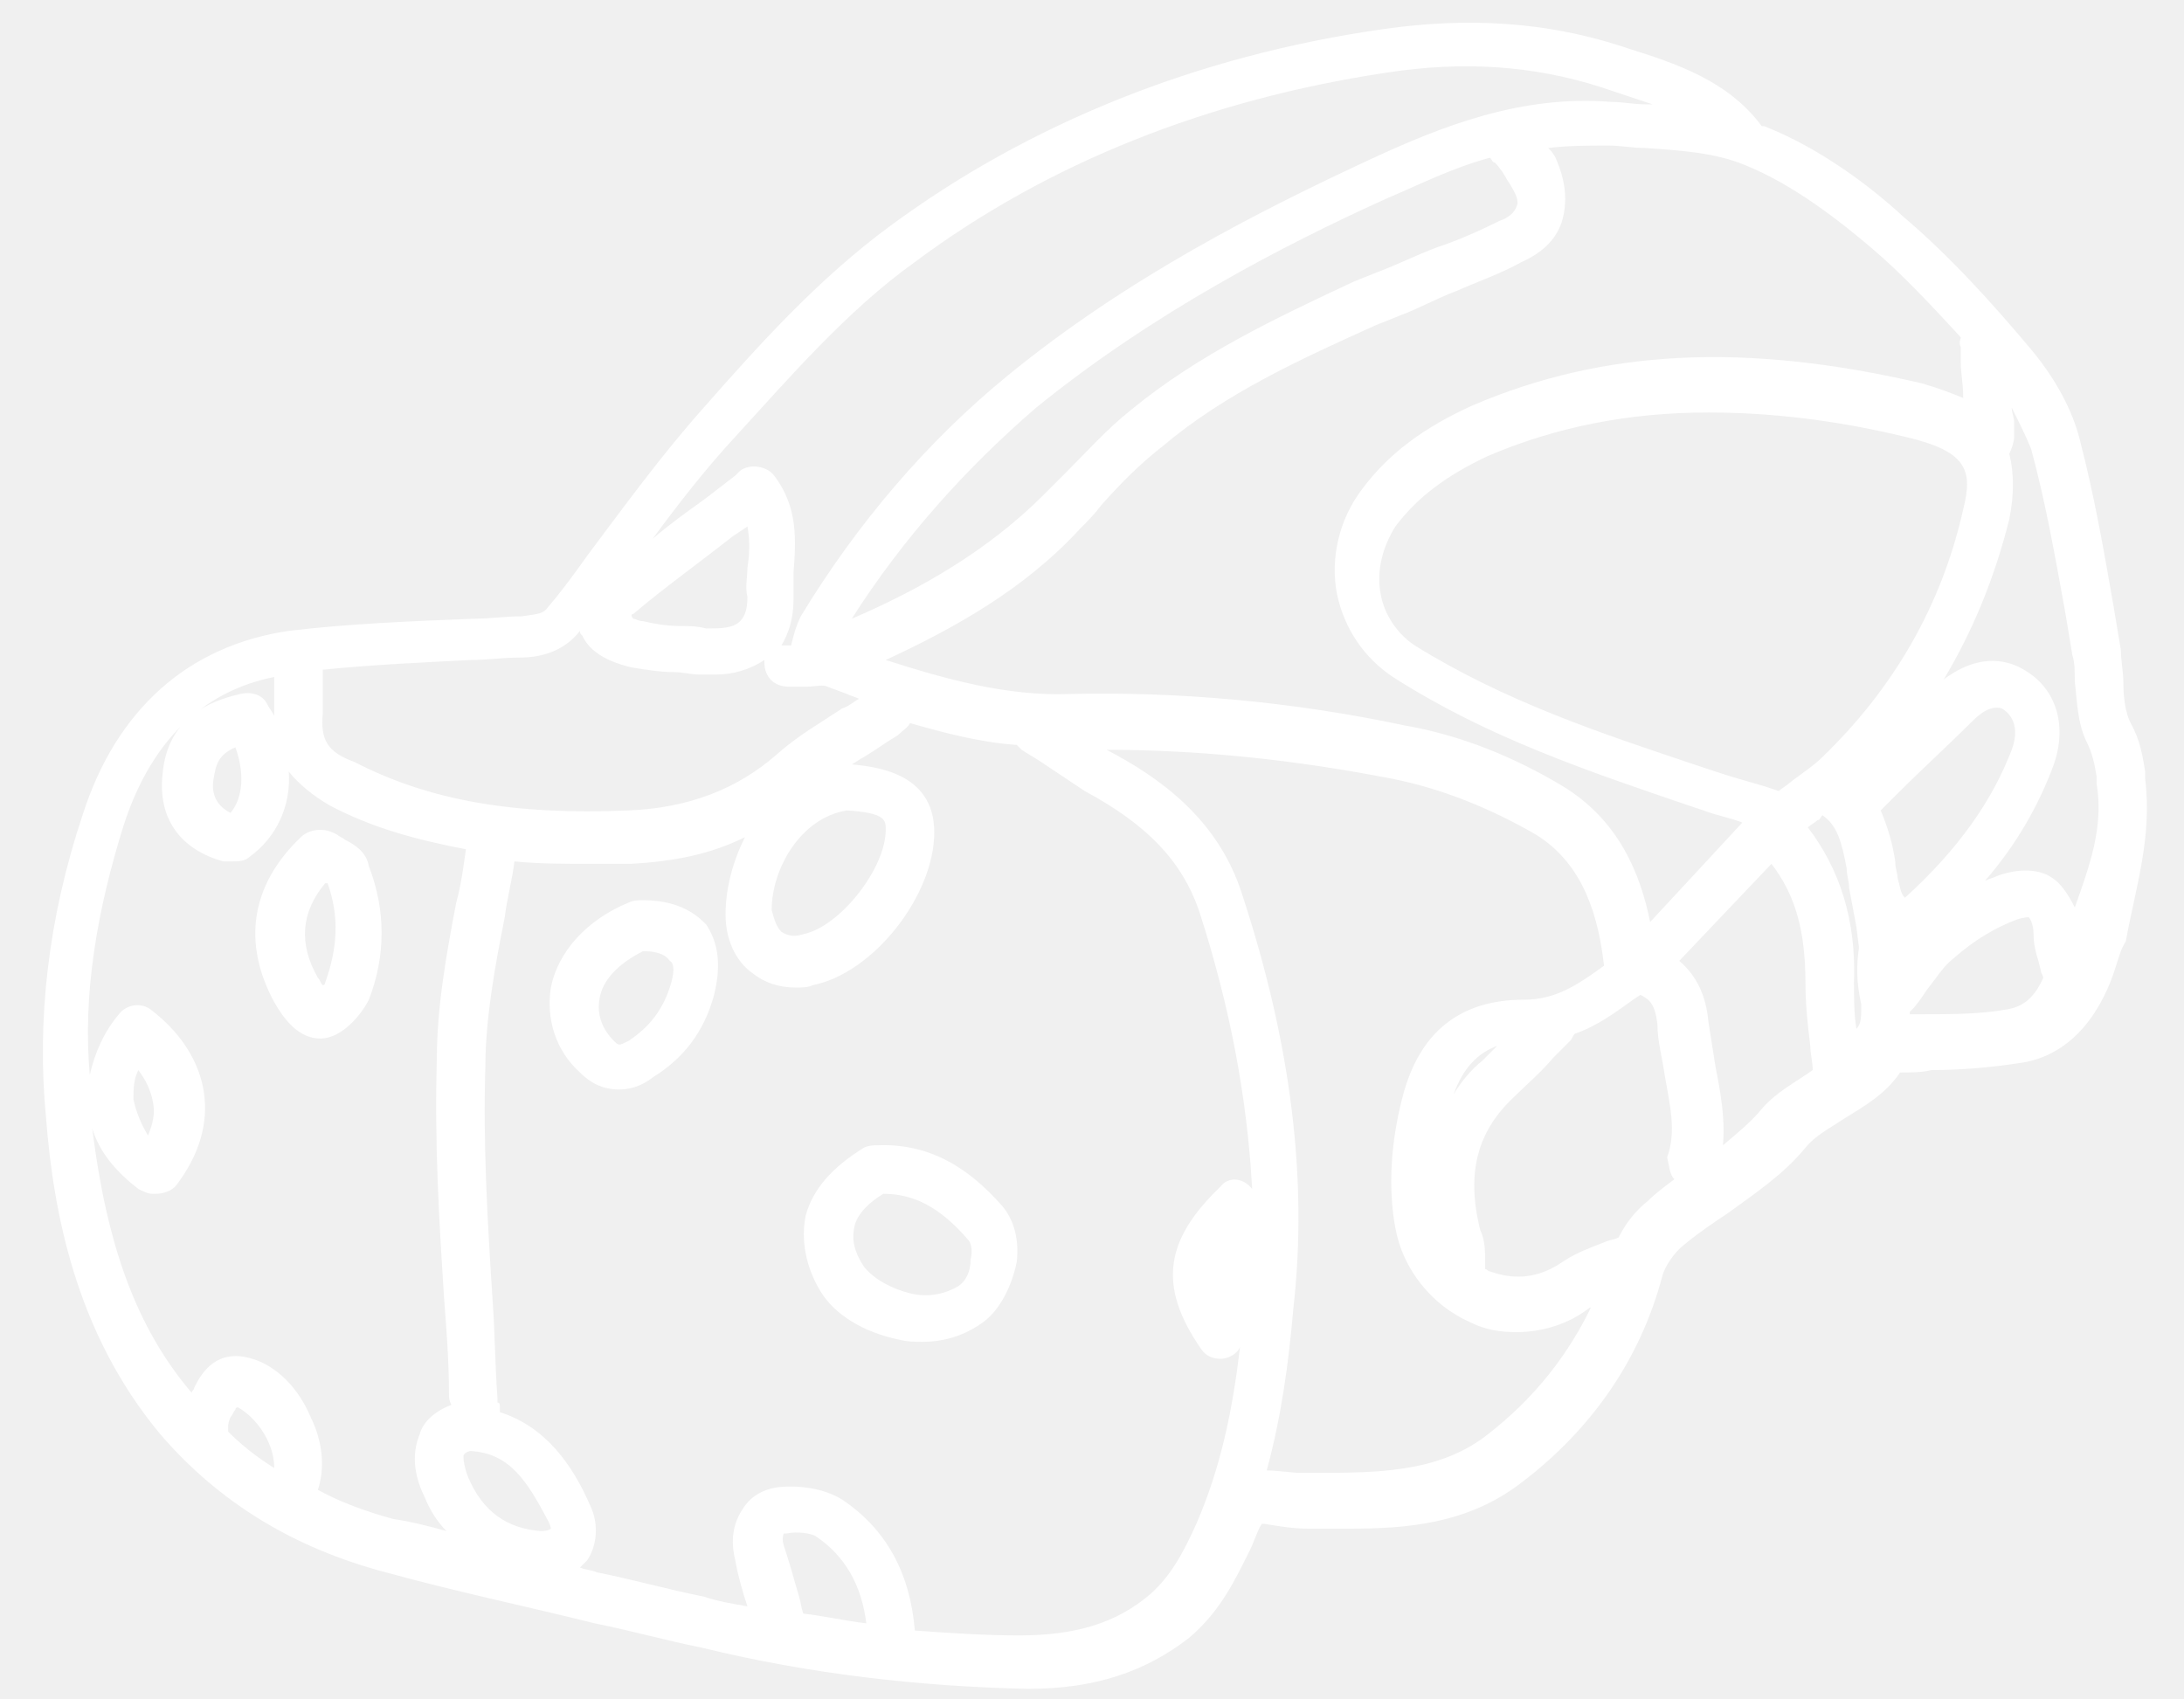
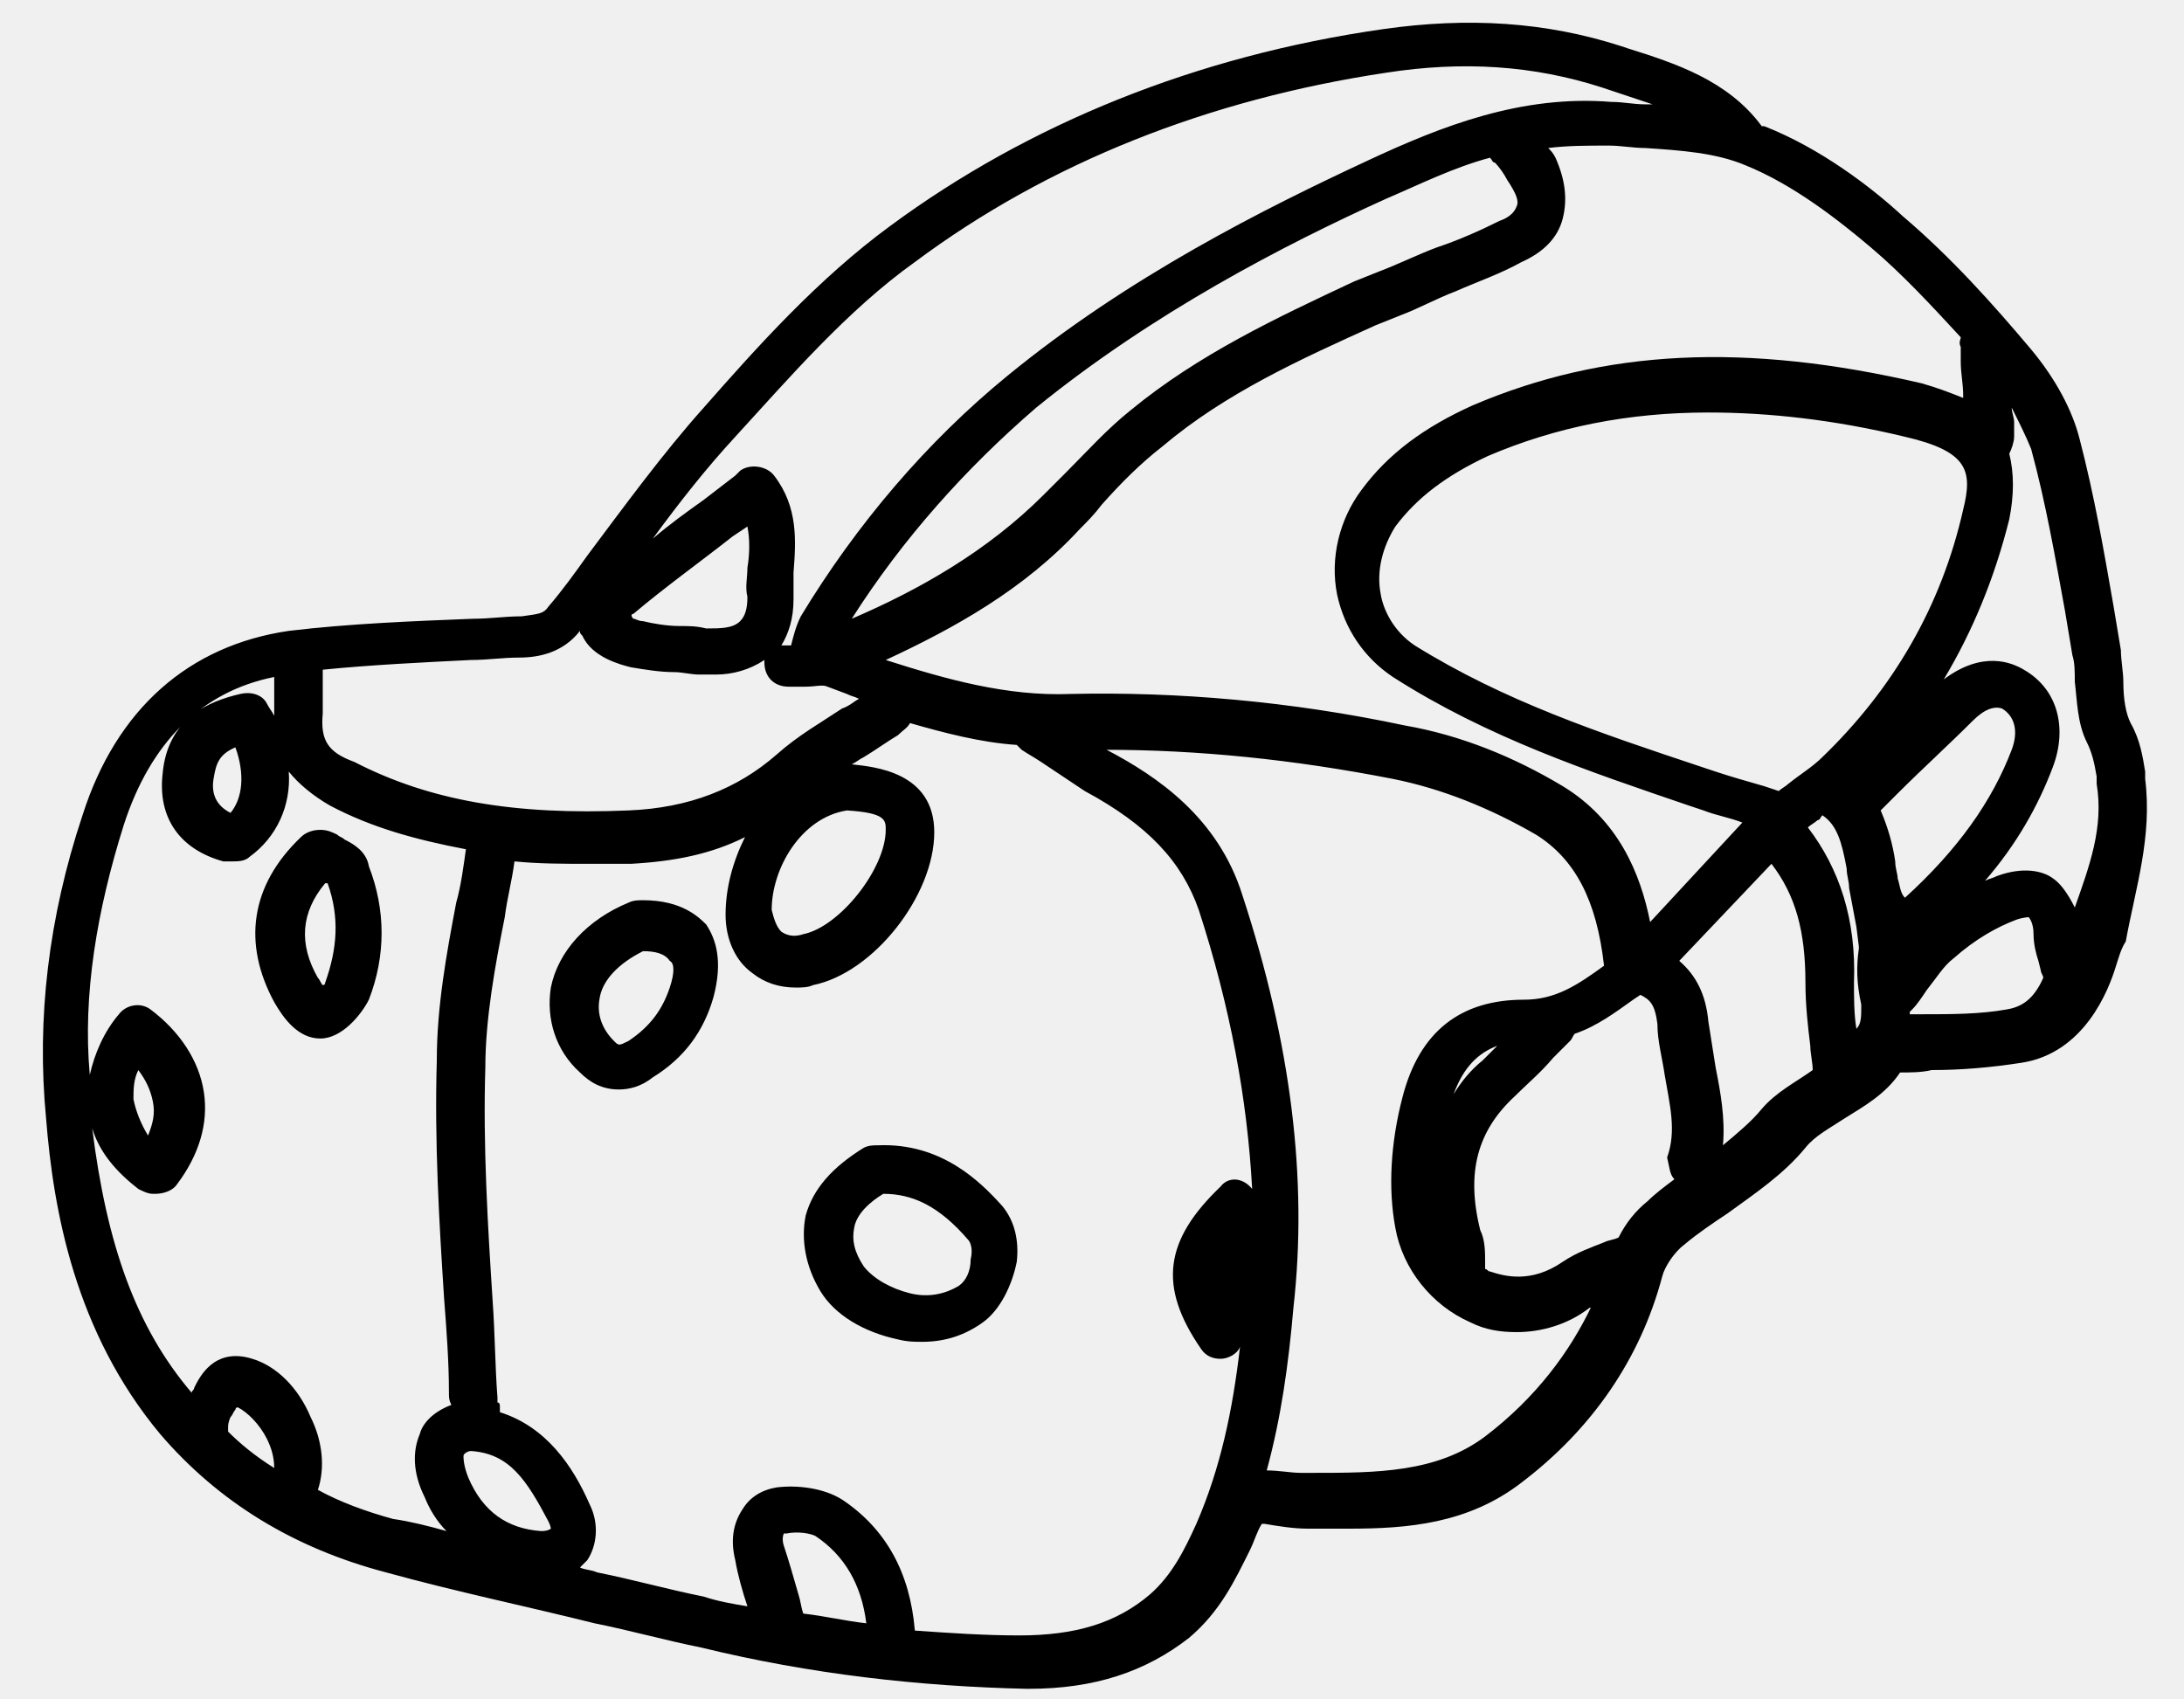
<svg xmlns="http://www.w3.org/2000/svg" viewBox="5 15 90 70" width="80">
-   <path fill="#fff" d="M93.4 47.1v-.3c-.1-.6-.2-1.3-.6-2-.2-.4-.3-1-.3-1.7 0-.4-.1-.9-.1-1.3l-.3-1.8c-.4-2.3-.8-4.6-1.4-6.9-.3-1.2-1-2.5-2-3.7-1.6-1.9-3.3-3.8-5.3-5.5-1.3-1.2-3.4-2.8-5.7-3.7h-.1c-1.4-1.9-3.6-2.6-5.5-3.2l-.3-.1c-3.1-1-6.3-1.2-9.8-.7-7.7 1.1-14.6 3.9-20.3 8.1-3 2.2-5.5 5-7.7 7.5-1.7 1.9-3.3 4.1-4.8 6.1-.5.7-1 1.4-1.6 2.1-.2.3-.4.3-1.1.4-.7 0-1.3.1-2 .1-2.5.1-5.1.2-7.6.5-4.1.6-7.1 3.2-8.5 7.6C7 52.8 6.5 57 6.9 61.1c.3 3.8 1.2 8.8 4.7 13 2.4 2.8 5.5 4.7 9.3 5.7 2.9.8 5.8 1.4 8.6 2.1 1.5.3 2.9.7 4.4 1 4.5 1.1 9 1.6 13.4 1.7h.1c2.7 0 4.8-.7 6.6-2.1 1.3-1.1 1.9-2.4 2.5-3.6.2-.4.3-.8.5-1.1h.1c.6.1 1.2.2 1.8.2h1.7c2.4 0 4.9-.2 7.1-1.9 2.9-2.2 4.9-5.1 5.8-8.5.1-.4.5-1 .9-1.3.6-.5 1.2-.9 1.8-1.3 1.1-.8 2.3-1.6 3.2-2.7.4-.5 1-.8 1.6-1.2.8-.5 1.7-1 2.3-1.9.4 0 .9 0 1.3-.1 1.2 0 2.4-.1 3.7-.3 2.6-.4 3.6-3 3.9-4 .1-.3.2-.7.4-1 .4-2.2 1.1-4.3.8-6.7zM35.3 33c2.2-2.4 4.6-5.2 7.4-7.2 5.5-4.1 12.1-6.7 19.4-7.8 3.2-.5 6.1-.3 8.9.6l.3.1 1.8.6h-.3c-.5 0-.9-.1-1.4-.1-3.7-.3-7 1-10 2.4-4.3 2-9.9 4.8-14.9 8.9-3.3 2.7-6.2 6.1-8.5 9.9-.2.4-.3.8-.4 1.2h-.4c.3-.5.5-1.1.5-1.9v-1.1c.1-1.3.2-2.7-.8-4-.3-.4-1-.5-1.4-.2l-.2.2-1.3 1c-.7.5-1.4 1-2.1 1.6 1.1-1.5 2.2-2.9 3.4-4.2zm32.2-9.5c-.1.3-.4.5-.7.6-.8.4-1.7.8-2.6 1.1-.8.3-1.6.7-2.4 1l-1 .4c-3.2 1.5-6.4 3-9.2 5.3-1 .8-1.8 1.7-2.7 2.6l-.9.9c-2.3 2.3-5.1 3.9-7.9 5.1 2.1-3.3 4.7-6.2 7.6-8.7 4.8-3.9 10.2-6.7 14.4-8.6 1.4-.6 2.8-1.3 4.3-1.7.1.1.1.2.2.2.2.2.4.5.5.7.4.6.5.9.4 1.1zM31.1 40.3c1.3-1.1 2.7-2.1 4.1-3.2l.6-.4c.1.5.1 1.1 0 1.7 0 .4-.1.8 0 1.2 0 .5-.1.8-.3 1-.3.3-.8.3-1.4.3-.4-.1-.7-.1-1.1-.1-.5 0-1.1-.1-1.5-.2-.2 0-.3-.1-.4-.1-.1-.1-.1-.2 0-.2zm-12.8 4.1v-1.8c2-.2 4.1-.3 6.1-.4.7 0 1.3-.1 2-.1.8 0 1.8-.2 2.5-1.1 0 .1 0 .1.1.2.4.9 1.6 1.2 2 1.3.6.1 1.2.2 1.8.2.3 0 .7.1 1 .1h.7c.7 0 1.4-.2 2-.6v.1c0 .6.4 1 1 1h.7c.4 0 .7-.1.9 0l.8.3c.2.1.3.1.5.2-.2.1-.4.3-.7.4-.9.6-1.8 1.1-2.7 1.9-1.6 1.4-3.6 2.2-6.1 2.3-4.7.2-8.2-.4-11.3-2-1.1-.4-1.4-.9-1.3-2zm21.6 4c1.6.1 1.6.4 1.6.8 0 1.6-1.9 4-3.4 4.3-.3.1-.6.1-.9-.1-.2-.2-.3-.5-.4-.9 0-1.7 1.2-3.8 3.1-4.1zM14.4 74v-.2c0-.2.1-.4.1-.4.1-.1.1-.2.2-.3 0 0 0-.1.1-.1.4.2.9.7 1.2 1.3.2.4.3.8.3 1.2-.8-.5-1.4-1-1.9-1.5zm8.9-5.5c.1 1.3.2 2.6.2 3.9 0 .2 0 .3.1.5-.8.3-1.2.8-1.3 1.2-.3.7-.3 1.6.2 2.6.2.5.5 1 .9 1.4-.7-.2-1.5-.4-2.2-.5-1.1-.3-2.2-.7-3.1-1.2.3-.9.2-2-.3-3-.5-1.2-1.4-2.1-2.4-2.4-1.6-.5-2.2.8-2.4 1.2 0 .1-.1.1-.1.2-2.3-2.7-3.5-6.1-4.1-10.9.3 1 1 1.8 1.9 2.5.2.1.4.2.6.2h.1c.3 0 .7-.1.9-.4.9-1.2 1.3-2.5 1.1-3.8-.2-1.3-1-2.5-2.2-3.4-.4-.3-1-.2-1.3.2-.6.7-1 1.6-1.2 2.5-.3-3.3.3-6.8 1.4-10.3 1.1-3.4 3.2-5.5 6.2-6.1v1.6c-.1-.2-.2-.3-.3-.5-.2-.4-.7-.5-1.1-.4-1.3.3-3 1-3.2 3.3-.2 1.8.7 3.1 2.5 3.6h.4c.2 0 .5 0 .7-.2 1.1-.8 1.7-2.1 1.6-3.5.4.5 1 1 1.7 1.4 1.7.9 3.5 1.4 5.6 1.8-.1.7-.2 1.5-.4 2.2-.4 2.1-.8 4.3-.8 6.5-.1 3.4.1 6.7.3 9.8zm-12.8-8.2c0-.4 0-.8.2-1.2.3.4.5.8.6 1.3.1.5 0 .9-.2 1.4-.3-.5-.5-1-.6-1.5zm4-11.8c-.6-.3-.8-.8-.7-1.4.1-.6.2-1 .9-1.3.4 1.1.3 2.1-.2 2.7zm12.8 29.6c-1.4-.1-2.4-.8-3-2.2-.2-.5-.2-.8-.2-.9 0-.1.2-.2.3-.2 1.6.1 2.3 1.2 3.2 2.9.1.2.1.3.1.3s-.1.1-.4.1zm10.8 3.4c-.1-.3-.1-.5-.2-.8-.2-.7-.4-1.4-.6-2-.1-.3 0-.5 0-.5h.1c.5-.1 1 0 1.2.1 1.2.8 1.9 2 2.1 3.6-.9-.1-1.7-.3-2.6-.4zm17.2-17.6c-2.3 2.2-2.6 4.1-.8 6.7.2.3.5.4.8.4.3 0 .7-.2.8-.5-.3 2.6-.8 5-1.8 7.3-.5 1.1-1 2.1-1.9 2.9-1.4 1.2-3.1 1.7-5.4 1.7-1.4 0-2.9-.1-4.3-.2-.2-2.4-1.2-4.2-3-5.4-.8-.5-1.9-.6-2.7-.5-.6.1-1.1.4-1.4.9-.4.6-.5 1.3-.3 2.1.1.6.3 1.3.5 1.9-.6-.1-1.2-.2-1.8-.4-1.5-.3-2.9-.7-4.4-1-.2-.1-.5-.1-.7-.2l.3-.3c.4-.6.5-1.5.1-2.3-.7-1.6-1.8-3.2-3.7-3.8V73c0-.1 0-.2-.1-.2v-.2c-.1-1.3-.1-2.6-.2-4-.2-3.1-.4-6.4-.3-9.6 0-2 .4-4.2.8-6.2.1-.8.3-1.5.4-2.3 1 .1 2 .1 3.1.1H31c1.8-.1 3.3-.4 4.7-1.1-.5 1-.8 2.1-.8 3.2 0 1 .4 1.9 1.1 2.4.5.4 1.1.6 1.8.6.2 0 .5 0 .7-.1 2.5-.5 5-3.7 5-6.3 0-2.5-2.5-2.7-3.4-2.8.2-.1.3-.2.5-.3.5-.3.9-.6 1.4-.9.2-.2.4-.3.5-.5 1.4.4 2.9.8 4.4.9l.2.2c.3.2.5.3.8.5l1.8 1.2c2.6 1.4 4 2.9 4.7 4.9 1.3 4 2 7.8 2.2 11.5-.4-.5-1-.5-1.3-.1zm10.9 10.3c-2 1.5-4.5 1.5-7.1 1.5h-.5c-.4 0-.9-.1-1.4-.1.6-2.2.9-4.4 1.1-6.7.6-5.3-.1-10.9-2.1-17-1-3.2-3.5-4.9-5.6-6h-.1c3.9 0 7.8.4 11.9 1.2 2 .4 4 1.2 5.9 2.3 1.6 1 2.5 2.7 2.8 5.4-1.1.8-2 1.4-3.3 1.4-2.6 0-4.3 1.3-5 4-.5 1.9-.6 3.8-.3 5.4.3 1.7 1.5 3.2 3.1 3.9.6.3 1.2.4 1.9.4 1 0 2.1-.3 3-1 0 0 .1 0 .1-.1-.9 1.9-2.3 3.8-4.4 5.4zm.5-16.1l-.6.6c-.5.4-.9.9-1.2 1.4.4-1.1 1-1.7 1.8-2zm7.3 5.5c-.4.3-.8.6-1.1.9-.5.4-.9.9-1.2 1.5-.2.1-.4.1-.6.2-.5.2-1.1.4-1.7.8-1.3.9-2.4.6-3 .4-.1 0-.1-.1-.2-.1V67c0-.4 0-.9-.2-1.3-.6-2.4-.1-4.1 1.4-5.5.5-.5 1.1-1 1.6-1.6l.7-.7c.1-.1.1-.2.2-.3.9-.3 1.7-.9 2.4-1.4l.3-.2c.4.2.6.4.7 1.2 0 .7.2 1.4.3 2.1.2 1.2.5 2.3.1 3.4.1.4.1.7.3.9zM73 53c-.4-2-1.3-4.2-3.6-5.6-2-1.2-4.2-2.1-6.5-2.5-4.7-1-9.4-1.4-13.8-1.3-2.6.1-5.1-.6-7.6-1.4 2.8-1.3 5.7-2.9 8-5.4.3-.3.6-.6.9-1 .8-.9 1.6-1.7 2.5-2.4 2.6-2.2 5.7-3.6 8.8-5l1-.4c.8-.3 1.5-.7 2.3-1 .9-.4 1.8-.7 2.7-1.2.9-.4 1.5-1 1.7-1.8.2-.8.1-1.6-.3-2.5-.1-.2-.2-.3-.3-.4.8-.1 1.6-.1 2.5-.1.5 0 1 .1 1.5.1 1.5.1 2.9.2 4.1.7 2 .8 3.9 2.3 5.2 3.4 1.3 1.1 2.5 2.4 3.7 3.7 0 .1-.1.2 0 .4v.6c0 .5.1.9.1 1.4v.1c-.5-.2-1-.4-1.7-.6-7.3-1.7-13.1-1.4-18.5.9-2 .9-3.5 2-4.6 3.5-.9 1.2-1.3 2.8-1 4.3.3 1.4 1.1 2.6 2.3 3.4 3.9 2.5 8.1 3.9 12.2 5.3l.6.2c.5.2 1.1.3 1.6.5L73 53zm12.9-17c-.9 4-2.9 7.4-5.8 10.2-.4.4-.9.7-1.4 1.1-.1.1-.3.2-.4.3l-.6-.2c-.7-.2-1.4-.4-2-.6l-.6-.2c-4.2-1.4-8.1-2.7-11.8-5-.9-.6-1.3-1.5-1.4-2.1-.2-1 .1-2 .6-2.8.9-1.2 2.1-2.1 3.8-2.9 2.8-1.2 5.8-1.8 9.1-1.8 2.5 0 5.2.3 8.1 1 2.6.6 2.8 1.4 2.4 3zm-6.2 23.1c-.7.5-1.5.9-2.1 1.6-.4.5-1 1-1.6 1.5.1-1.1-.1-2.2-.3-3.2-.1-.6-.2-1.3-.3-1.9-.1-1.1-.5-1.9-1.2-2.5l3.8-4c1 1.3 1.4 2.8 1.4 4.9 0 .9.1 1.8.2 2.6 0 .3.1.7.1 1zm2-2.7v.1c0 .4 0 .7-.2.9-.1-.6-.1-1.3-.1-1.9.1-2.6-.6-4.7-1.9-6.4.1-.1.3-.2.4-.3.1 0 .1-.1.2-.2.6.4.8 1.1 1 2.2 0 .3.1.5.1.8.1.5.2 1.1.3 1.6l.1.8v.1c-.1.7-.1 1.4.1 2.3zm1.5-5.2c0-.2-.1-.4-.1-.7-.1-.7-.3-1.4-.6-2.1l.7-.7c1-1 2.1-2 3.1-3 .5-.5.9-.6 1.2-.5.5.3.7.9.4 1.7-.8 2.1-2.2 4.1-4.4 6.1-.2-.2-.2-.5-.3-.8zm4.5 5.4c-1.1.2-2.3.2-3.5.2h-.5v-.1l.1-.1c.2-.2.4-.5.6-.8.4-.5.7-1 1.1-1.3.9-.8 1.8-1.3 2.6-1.6.3-.1.5-.1.5-.1s.2.2.2.7c0 .4.1.8.2 1.1l.1.4c0 .1.1.2.1.3-.4.9-.9 1.2-1.5 1.3zm2.8-4.2c-.3-.6-.6-1-.9-1.2-.4-.3-1.2-.5-2.3-.1-.2.1-.3.1-.5.2 1.3-1.5 2.2-3.1 2.8-4.7.6-1.6.2-3.2-1.2-4-.5-.3-1.7-.8-3.3.4 1.2-2 2.1-4.2 2.7-6.6.2-1 .2-1.9 0-2.7.1-.2.2-.5.2-.7v-.6c0-.2-.1-.4-.1-.6.3.6.6 1.2.8 1.7.6 2.2 1 4.5 1.4 6.7l.3 1.8c.1.3.1.7.1 1.1.1.8.1 1.7.5 2.5.2.4.3.8.4 1.4v.3c.3 1.8-.3 3.4-.9 5.1z" />
-   <path fill="#fff" d="M41.2 62.2c-.2 0-.4 0-.6.1-1.3.8-2.1 1.7-2.4 2.8-.2 1 0 2.1.6 3.1s1.8 1.7 3.2 2c.4.1.7.1 1 .1 1 0 1.8-.3 2.5-.8s1.2-1.5 1.4-2.5c.1-.9-.1-1.7-.6-2.3-.9-1-2.5-2.6-5.1-2.5zm3.3 5.8c-.5.3-1.2.5-2 .3s-1.5-.6-1.9-1.1c-.4-.6-.5-1.1-.4-1.6.1-.6.7-1.1 1.2-1.4 1.2 0 2.3.5 3.5 1.9.1.1.2.4.1.8 0 .5-.2.9-.5 1.1zm-13-15.9s-.1 0 0 0c-.2 0-.4 0-.6.1-1.7.7-2.9 2-3.2 3.5-.2 1.3.2 2.6 1.2 3.5.4.4.9.7 1.6.7.4 0 .9-.1 1.4-.5 1.3-.8 2.1-1.9 2.5-3.3.4-1.5.1-2.4-.3-3-.3-.3-1-1-2.6-1zm1.1 3.6c-.3.9-.8 1.6-1.7 2.2-.4.2-.4.2-.6 0-.5-.5-.7-1.1-.6-1.7.1-.8.8-1.5 1.8-2 .5 0 .9.1 1.1.4.2.1.2.5 0 1.1zm-13.4-6.1c-.1-.1-.2-.1-.3-.2-.2-.1-.4-.2-.7-.2-.3 0-.6.1-.8.3-2.1 2-2.4 4.4-1.1 6.8.4.7 1 1.5 1.9 1.5.9 0 1.7-1 2-1.6.7-1.8.7-3.7 0-5.5-.1-.6-.6-.9-1-1.1zm-.8 5.9s0 .1-.1.1c-.1-.1-.1-.2-.2-.3-.8-1.4-.7-2.7.3-3.9h.1c.5 1.4.4 2.7-.1 4.1z" />
+   <path fill="#000" d="M93.4 47.1v-.3c-.1-.6-.2-1.3-.6-2-.2-.4-.3-1-.3-1.7 0-.4-.1-.9-.1-1.3l-.3-1.8c-.4-2.3-.8-4.6-1.4-6.9-.3-1.2-1-2.5-2-3.7-1.6-1.9-3.3-3.8-5.3-5.5-1.3-1.2-3.4-2.8-5.7-3.7h-.1c-1.4-1.9-3.6-2.6-5.5-3.2l-.3-.1c-3.1-1-6.3-1.2-9.8-.7-7.7 1.1-14.6 3.9-20.3 8.1-3 2.2-5.5 5-7.7 7.5-1.7 1.9-3.3 4.1-4.8 6.1-.5.7-1 1.4-1.6 2.1-.2.3-.4.3-1.1.4-.7 0-1.3.1-2 .1-2.5.1-5.1.2-7.6.5-4.1.6-7.1 3.2-8.5 7.6C7 52.8 6.5 57 6.9 61.1c.3 3.8 1.2 8.8 4.7 13 2.4 2.8 5.5 4.7 9.3 5.7 2.9.8 5.8 1.4 8.6 2.1 1.5.3 2.9.7 4.4 1 4.5 1.1 9 1.6 13.4 1.7h.1c2.7 0 4.8-.7 6.6-2.1 1.3-1.1 1.9-2.4 2.5-3.6.2-.4.3-.8.5-1.1h.1c.6.1 1.2.2 1.8.2h1.7c2.4 0 4.9-.2 7.1-1.9 2.9-2.2 4.9-5.1 5.8-8.5.1-.4.5-1 .9-1.3.6-.5 1.2-.9 1.8-1.3 1.1-.8 2.3-1.6 3.2-2.7.4-.5 1-.8 1.6-1.2.8-.5 1.7-1 2.3-1.9.4 0 .9 0 1.3-.1 1.2 0 2.4-.1 3.7-.3 2.6-.4 3.6-3 3.9-4 .1-.3.2-.7.4-1 .4-2.2 1.1-4.3.8-6.7zM35.3 33c2.2-2.4 4.6-5.2 7.4-7.2 5.5-4.1 12.1-6.7 19.4-7.8 3.2-.5 6.1-.3 8.9.6l.3.1 1.8.6h-.3c-.5 0-.9-.1-1.4-.1-3.7-.3-7 1-10 2.4-4.3 2-9.9 4.8-14.9 8.9-3.3 2.7-6.2 6.1-8.5 9.9-.2.4-.3.8-.4 1.2h-.4c.3-.5.5-1.1.5-1.9v-1.1c.1-1.3.2-2.7-.8-4-.3-.4-1-.5-1.4-.2l-.2.2-1.3 1c-.7.5-1.4 1-2.1 1.6 1.1-1.5 2.2-2.9 3.4-4.2zm32.2-9.5c-.1.3-.4.5-.7.6-.8.4-1.7.8-2.6 1.1-.8.3-1.6.7-2.4 1l-1 .4c-3.2 1.5-6.4 3-9.2 5.3-1 .8-1.8 1.7-2.7 2.6l-.9.9c-2.3 2.3-5.1 3.9-7.9 5.1 2.1-3.3 4.7-6.2 7.6-8.7 4.8-3.9 10.2-6.7 14.4-8.6 1.4-.6 2.8-1.3 4.3-1.7.1.1.1.2.2.2.2.2.4.5.5.7.4.6.5.9.4 1.1zM31.1 40.3c1.3-1.1 2.7-2.1 4.1-3.2l.6-.4c.1.5.1 1.1 0 1.7 0 .4-.1.8 0 1.2 0 .5-.1.8-.3 1-.3.3-.8.3-1.4.3-.4-.1-.7-.1-1.1-.1-.5 0-1.1-.1-1.5-.2-.2 0-.3-.1-.4-.1-.1-.1-.1-.2 0-.2zm-12.8 4.1v-1.8c2-.2 4.1-.3 6.1-.4.7 0 1.3-.1 2-.1.8 0 1.8-.2 2.5-1.1 0 .1 0 .1.1.2.4.9 1.6 1.2 2 1.3.6.1 1.2.2 1.8.2.3 0 .7.1 1 .1h.7c.7 0 1.4-.2 2-.6v.1c0 .6.4 1 1 1h.7c.4 0 .7-.1.9 0l.8.3c.2.1.3.1.5.2-.2.1-.4.3-.7.4-.9.6-1.8 1.1-2.7 1.9-1.6 1.4-3.6 2.2-6.1 2.3-4.7.2-8.2-.4-11.3-2-1.1-.4-1.4-.9-1.3-2zm21.6 4c1.6.1 1.6.4 1.6.8 0 1.6-1.9 4-3.4 4.3-.3.1-.6.1-.9-.1-.2-.2-.3-.5-.4-.9 0-1.7 1.2-3.8 3.1-4.1zM14.4 74v-.2c0-.2.1-.4.1-.4.1-.1.1-.2.2-.3 0 0 0-.1.1-.1.4.2.9.7 1.2 1.3.2.4.3.8.3 1.2-.8-.5-1.4-1-1.9-1.5zm8.9-5.5c.1 1.3.2 2.6.2 3.9 0 .2 0 .3.1.5-.8.3-1.2.8-1.3 1.2-.3.7-.3 1.6.2 2.6.2.5.5 1 .9 1.4-.7-.2-1.5-.4-2.2-.5-1.1-.3-2.2-.7-3.1-1.2.3-.9.2-2-.3-3-.5-1.2-1.4-2.1-2.4-2.4-1.6-.5-2.2.8-2.4 1.2 0 .1-.1.1-.1.2-2.3-2.7-3.5-6.1-4.1-10.9.3 1 1 1.8 1.9 2.5.2.1.4.2.6.2h.1c.3 0 .7-.1.9-.4.9-1.2 1.3-2.5 1.1-3.8-.2-1.3-1-2.5-2.2-3.4-.4-.3-1-.2-1.3.2-.6.7-1 1.6-1.2 2.5-.3-3.3.3-6.8 1.4-10.3 1.1-3.4 3.2-5.5 6.2-6.1v1.6c-.1-.2-.2-.3-.3-.5-.2-.4-.7-.5-1.1-.4-1.3.3-3 1-3.2 3.3-.2 1.8.7 3.1 2.5 3.6h.4c.2 0 .5 0 .7-.2 1.1-.8 1.7-2.1 1.6-3.5.4.5 1 1 1.7 1.4 1.7.9 3.5 1.4 5.6 1.8-.1.7-.2 1.5-.4 2.2-.4 2.1-.8 4.3-.8 6.5-.1 3.4.1 6.7.3 9.8zm-12.8-8.2c0-.4 0-.8.2-1.2.3.4.5.8.6 1.3.1.5 0 .9-.2 1.4-.3-.5-.5-1-.6-1.5zm4-11.8c-.6-.3-.8-.8-.7-1.4.1-.6.2-1 .9-1.3.4 1.1.3 2.1-.2 2.7zm12.8 29.6c-1.4-.1-2.4-.8-3-2.2-.2-.5-.2-.8-.2-.9 0-.1.2-.2.3-.2 1.6.1 2.3 1.2 3.2 2.9.1.2.1.3.1.3s-.1.1-.4.1zm10.8 3.4c-.1-.3-.1-.5-.2-.8-.2-.7-.4-1.4-.6-2-.1-.3 0-.5 0-.5h.1c.5-.1 1 0 1.2.1 1.2.8 1.9 2 2.1 3.6-.9-.1-1.7-.3-2.6-.4zm17.2-17.6c-2.3 2.2-2.6 4.1-.8 6.7.2.3.5.4.8.4.3 0 .7-.2.8-.5-.3 2.6-.8 5-1.8 7.3-.5 1.1-1 2.1-1.9 2.9-1.4 1.2-3.1 1.7-5.4 1.7-1.4 0-2.9-.1-4.3-.2-.2-2.4-1.2-4.2-3-5.4-.8-.5-1.9-.6-2.7-.5-.6.1-1.1.4-1.4.9-.4.6-.5 1.3-.3 2.1.1.6.3 1.3.5 1.9-.6-.1-1.2-.2-1.8-.4-1.5-.3-2.9-.7-4.4-1-.2-.1-.5-.1-.7-.2l.3-.3c.4-.6.5-1.5.1-2.3-.7-1.6-1.8-3.2-3.7-3.8V73c0-.1 0-.2-.1-.2v-.2c-.1-1.3-.1-2.6-.2-4-.2-3.1-.4-6.4-.3-9.6 0-2 .4-4.2.8-6.2.1-.8.3-1.5.4-2.3 1 .1 2 .1 3.1.1H31c1.8-.1 3.3-.4 4.7-1.1-.5 1-.8 2.1-.8 3.2 0 1 .4 1.9 1.1 2.4.5.4 1.1.6 1.8.6.2 0 .5 0 .7-.1 2.5-.5 5-3.7 5-6.3 0-2.5-2.5-2.7-3.4-2.8.2-.1.3-.2.5-.3.5-.3.9-.6 1.4-.9.2-.2.4-.3.5-.5 1.4.4 2.9.8 4.4.9l.2.2c.3.2.5.3.8.5l1.8 1.2c2.6 1.4 4 2.9 4.7 4.9 1.3 4 2 7.8 2.2 11.5-.4-.5-1-.5-1.3-.1zm10.9 10.3c-2 1.5-4.5 1.5-7.1 1.5h-.5c-.4 0-.9-.1-1.4-.1.6-2.2.9-4.4 1.1-6.7.6-5.3-.1-10.9-2.1-17-1-3.2-3.5-4.9-5.6-6h-.1c3.9 0 7.8.4 11.9 1.2 2 .4 4 1.2 5.9 2.3 1.6 1 2.5 2.7 2.8 5.4-1.1.8-2 1.4-3.3 1.4-2.6 0-4.3 1.3-5 4-.5 1.9-.6 3.8-.3 5.4.3 1.7 1.5 3.2 3.1 3.9.6.3 1.2.4 1.9.4 1 0 2.1-.3 3-1 0 0 .1 0 .1-.1-.9 1.9-2.3 3.8-4.4 5.4zm.5-16.1l-.6.6c-.5.4-.9.9-1.2 1.4.4-1.1 1-1.7 1.8-2zm7.3 5.5c-.4.3-.8.6-1.1.9-.5.4-.9.9-1.2 1.5-.2.1-.4.1-.6.2-.5.2-1.1.4-1.7.8-1.3.9-2.4.6-3 .4-.1 0-.1-.1-.2-.1V67c0-.4 0-.9-.2-1.3-.6-2.4-.1-4.1 1.4-5.5.5-.5 1.1-1 1.6-1.6l.7-.7c.1-.1.1-.2.2-.3.9-.3 1.7-.9 2.4-1.4l.3-.2c.4.2.6.4.7 1.2 0 .7.2 1.4.3 2.1.2 1.2.5 2.3.1 3.4.1.4.1.7.3.9zM73 53c-.4-2-1.3-4.2-3.6-5.6-2-1.2-4.2-2.1-6.5-2.5-4.7-1-9.4-1.4-13.8-1.3-2.6.1-5.1-.6-7.6-1.4 2.8-1.3 5.7-2.9 8-5.4.3-.3.6-.6.9-1 .8-.9 1.6-1.7 2.5-2.4 2.6-2.2 5.7-3.6 8.8-5l1-.4c.8-.3 1.5-.7 2.3-1 .9-.4 1.8-.7 2.7-1.2.9-.4 1.5-1 1.7-1.8.2-.8.1-1.6-.3-2.5-.1-.2-.2-.3-.3-.4.8-.1 1.6-.1 2.5-.1.5 0 1 .1 1.5.1 1.5.1 2.9.2 4.1.7 2 .8 3.9 2.3 5.2 3.4 1.3 1.1 2.5 2.4 3.7 3.7 0 .1-.1.2 0 .4v.6c0 .5.1.9.1 1.4v.1c-.5-.2-1-.4-1.7-.6-7.3-1.7-13.1-1.4-18.5.9-2 .9-3.5 2-4.6 3.5-.9 1.2-1.3 2.8-1 4.3.3 1.4 1.1 2.6 2.3 3.4 3.9 2.5 8.1 3.9 12.2 5.3l.6.2c.5.2 1.1.3 1.6.5L73 53zm12.9-17c-.9 4-2.9 7.4-5.8 10.2-.4.4-.9.7-1.4 1.1-.1.1-.3.2-.4.3l-.6-.2c-.7-.2-1.4-.4-2-.6l-.6-.2c-4.2-1.4-8.1-2.7-11.8-5-.9-.6-1.3-1.5-1.4-2.1-.2-1 .1-2 .6-2.8.9-1.2 2.1-2.1 3.8-2.9 2.8-1.2 5.8-1.8 9.1-1.8 2.5 0 5.2.3 8.1 1 2.6.6 2.8 1.4 2.4 3zm-6.2 23.1c-.7.5-1.5.9-2.1 1.6-.4.5-1 1-1.6 1.5.1-1.1-.1-2.2-.3-3.2-.1-.6-.2-1.3-.3-1.9-.1-1.1-.5-1.9-1.2-2.5l3.8-4c1 1.3 1.4 2.8 1.4 4.9 0 .9.1 1.8.2 2.6 0 .3.1.7.1 1zm2-2.7v.1c0 .4 0 .7-.2.9-.1-.6-.1-1.3-.1-1.9.1-2.6-.6-4.7-1.9-6.4.1-.1.3-.2.4-.3.1 0 .1-.1.2-.2.6.4.8 1.1 1 2.2 0 .3.1.5.1.8.1.5.2 1.1.3 1.6l.1.8v.1c-.1.7-.1 1.4.1 2.3zm1.5-5.2c0-.2-.1-.4-.1-.7-.1-.7-.3-1.4-.6-2.1l.7-.7c1-1 2.1-2 3.1-3 .5-.5.9-.6 1.2-.5.5.3.7.9.4 1.7-.8 2.1-2.2 4.1-4.4 6.1-.2-.2-.2-.5-.3-.8zm4.5 5.4c-1.1.2-2.3.2-3.5.2h-.5v-.1l.1-.1c.2-.2.4-.5.6-.8.4-.5.7-1 1.1-1.3.9-.8 1.8-1.3 2.6-1.6.3-.1.5-.1.5-.1s.2.2.2.7c0 .4.1.8.2 1.1l.1.4c0 .1.1.2.1.3-.4.9-.9 1.2-1.5 1.3zm2.8-4.2c-.3-.6-.6-1-.9-1.2-.4-.3-1.2-.5-2.3-.1-.2.1-.3.1-.5.2 1.3-1.5 2.2-3.1 2.8-4.7.6-1.6.2-3.2-1.2-4-.5-.3-1.7-.8-3.3.4 1.2-2 2.1-4.2 2.7-6.6.2-1 .2-1.9 0-2.7.1-.2.2-.5.2-.7v-.6c0-.2-.1-.4-.1-.6.3.6.6 1.2.8 1.7.6 2.2 1 4.5 1.4 6.7l.3 1.8c.1.3.1.7.1 1.1.1.8.1 1.7.5 2.5.2.4.3.8.4 1.4v.3c.3 1.8-.3 3.4-.9 5.1z" />
+   <path fill="#000" d="M41.2 62.2c-.2 0-.4 0-.6.1-1.3.8-2.1 1.7-2.4 2.8-.2 1 0 2.1.6 3.1s1.8 1.7 3.2 2c.4.1.7.1 1 .1 1 0 1.8-.3 2.5-.8s1.2-1.5 1.4-2.5c.1-.9-.1-1.7-.6-2.3-.9-1-2.5-2.6-5.1-2.5zm3.3 5.8c-.5.3-1.2.5-2 .3s-1.5-.6-1.9-1.1c-.4-.6-.5-1.1-.4-1.6.1-.6.7-1.1 1.2-1.4 1.2 0 2.3.5 3.5 1.9.1.1.2.4.1.8 0 .5-.2.9-.5 1.1zm-13-15.9s-.1 0 0 0c-.2 0-.4 0-.6.1-1.7.7-2.9 2-3.2 3.5-.2 1.3.2 2.6 1.2 3.5.4.4.9.7 1.6.7.4 0 .9-.1 1.4-.5 1.3-.8 2.1-1.9 2.5-3.3.4-1.5.1-2.4-.3-3-.3-.3-1-1-2.6-1zm1.1 3.6c-.3.9-.8 1.6-1.7 2.2-.4.2-.4.2-.6 0-.5-.5-.7-1.1-.6-1.7.1-.8.8-1.5 1.8-2 .5 0 .9.1 1.1.4.2.1.2.5 0 1.1zm-13.4-6.1c-.1-.1-.2-.1-.3-.2-.2-.1-.4-.2-.7-.2-.3 0-.6.1-.8.3-2.1 2-2.4 4.4-1.1 6.8.4.7 1 1.5 1.9 1.5.9 0 1.7-1 2-1.6.7-1.8.7-3.7 0-5.5-.1-.6-.6-.9-1-1.1zm-.8 5.9s0 .1-.1.1c-.1-.1-.1-.2-.2-.3-.8-1.4-.7-2.7.3-3.9h.1c.5 1.4.4 2.7-.1 4.1z" />
</svg>
